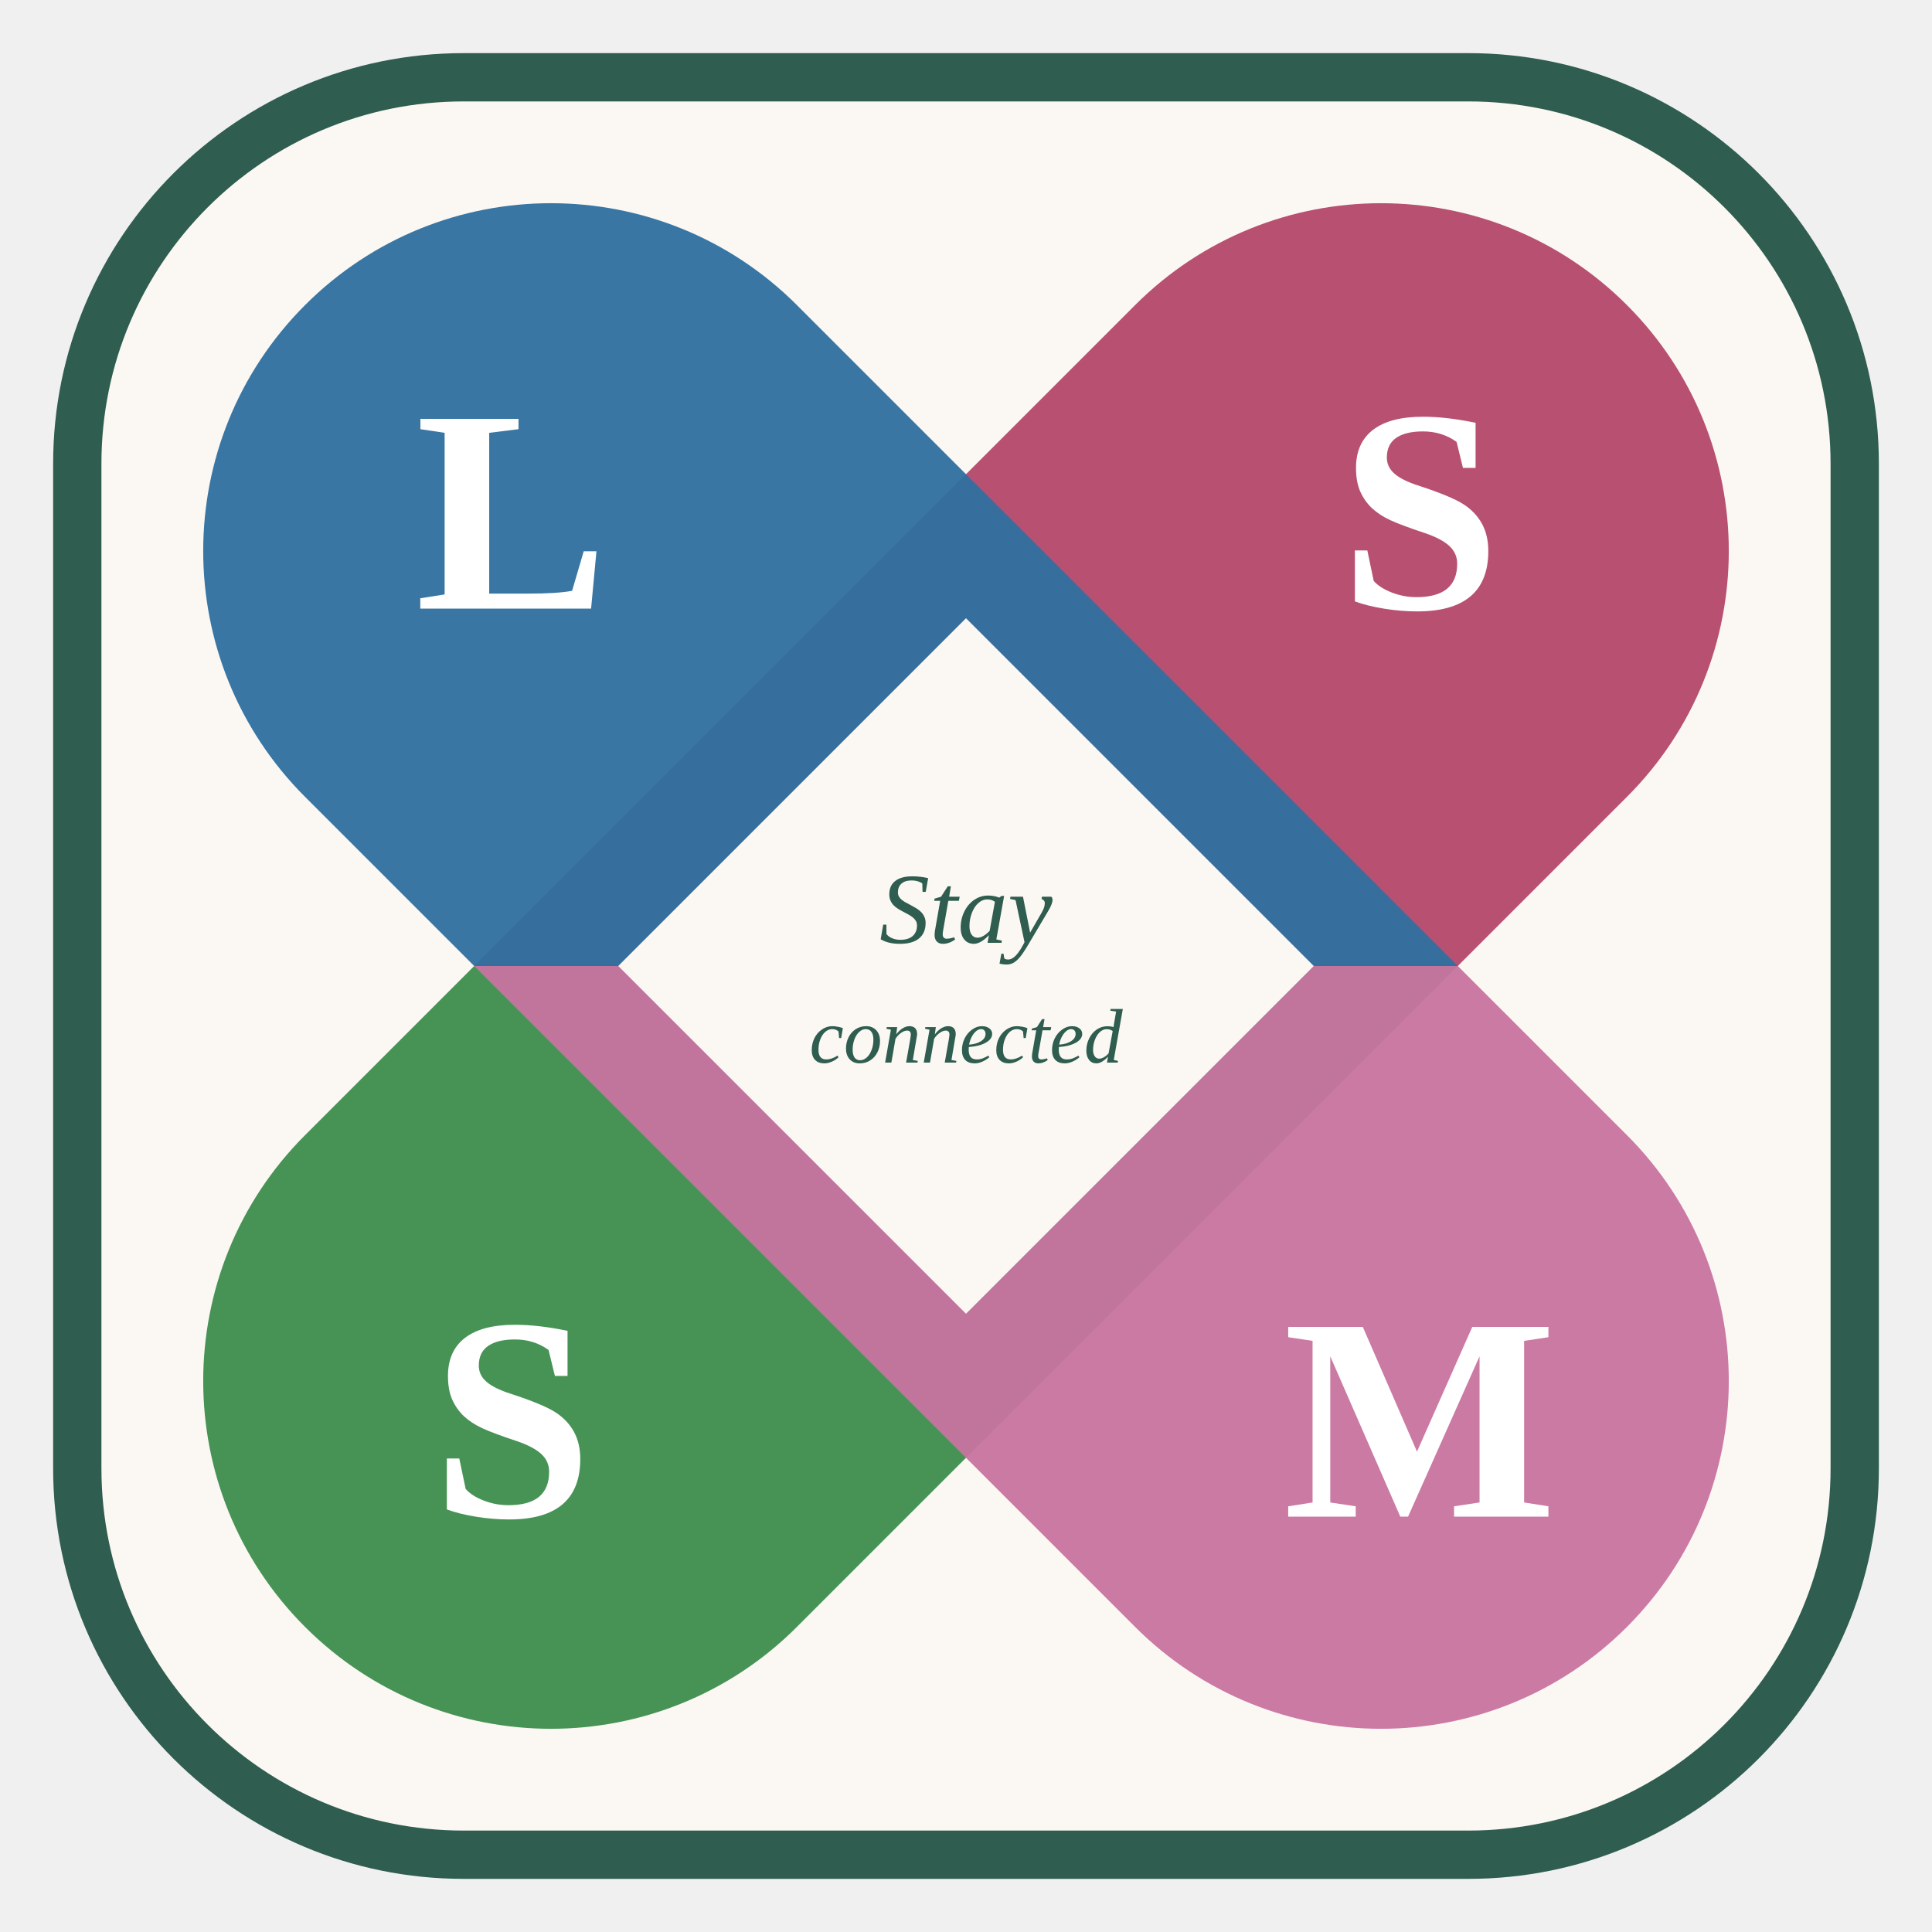
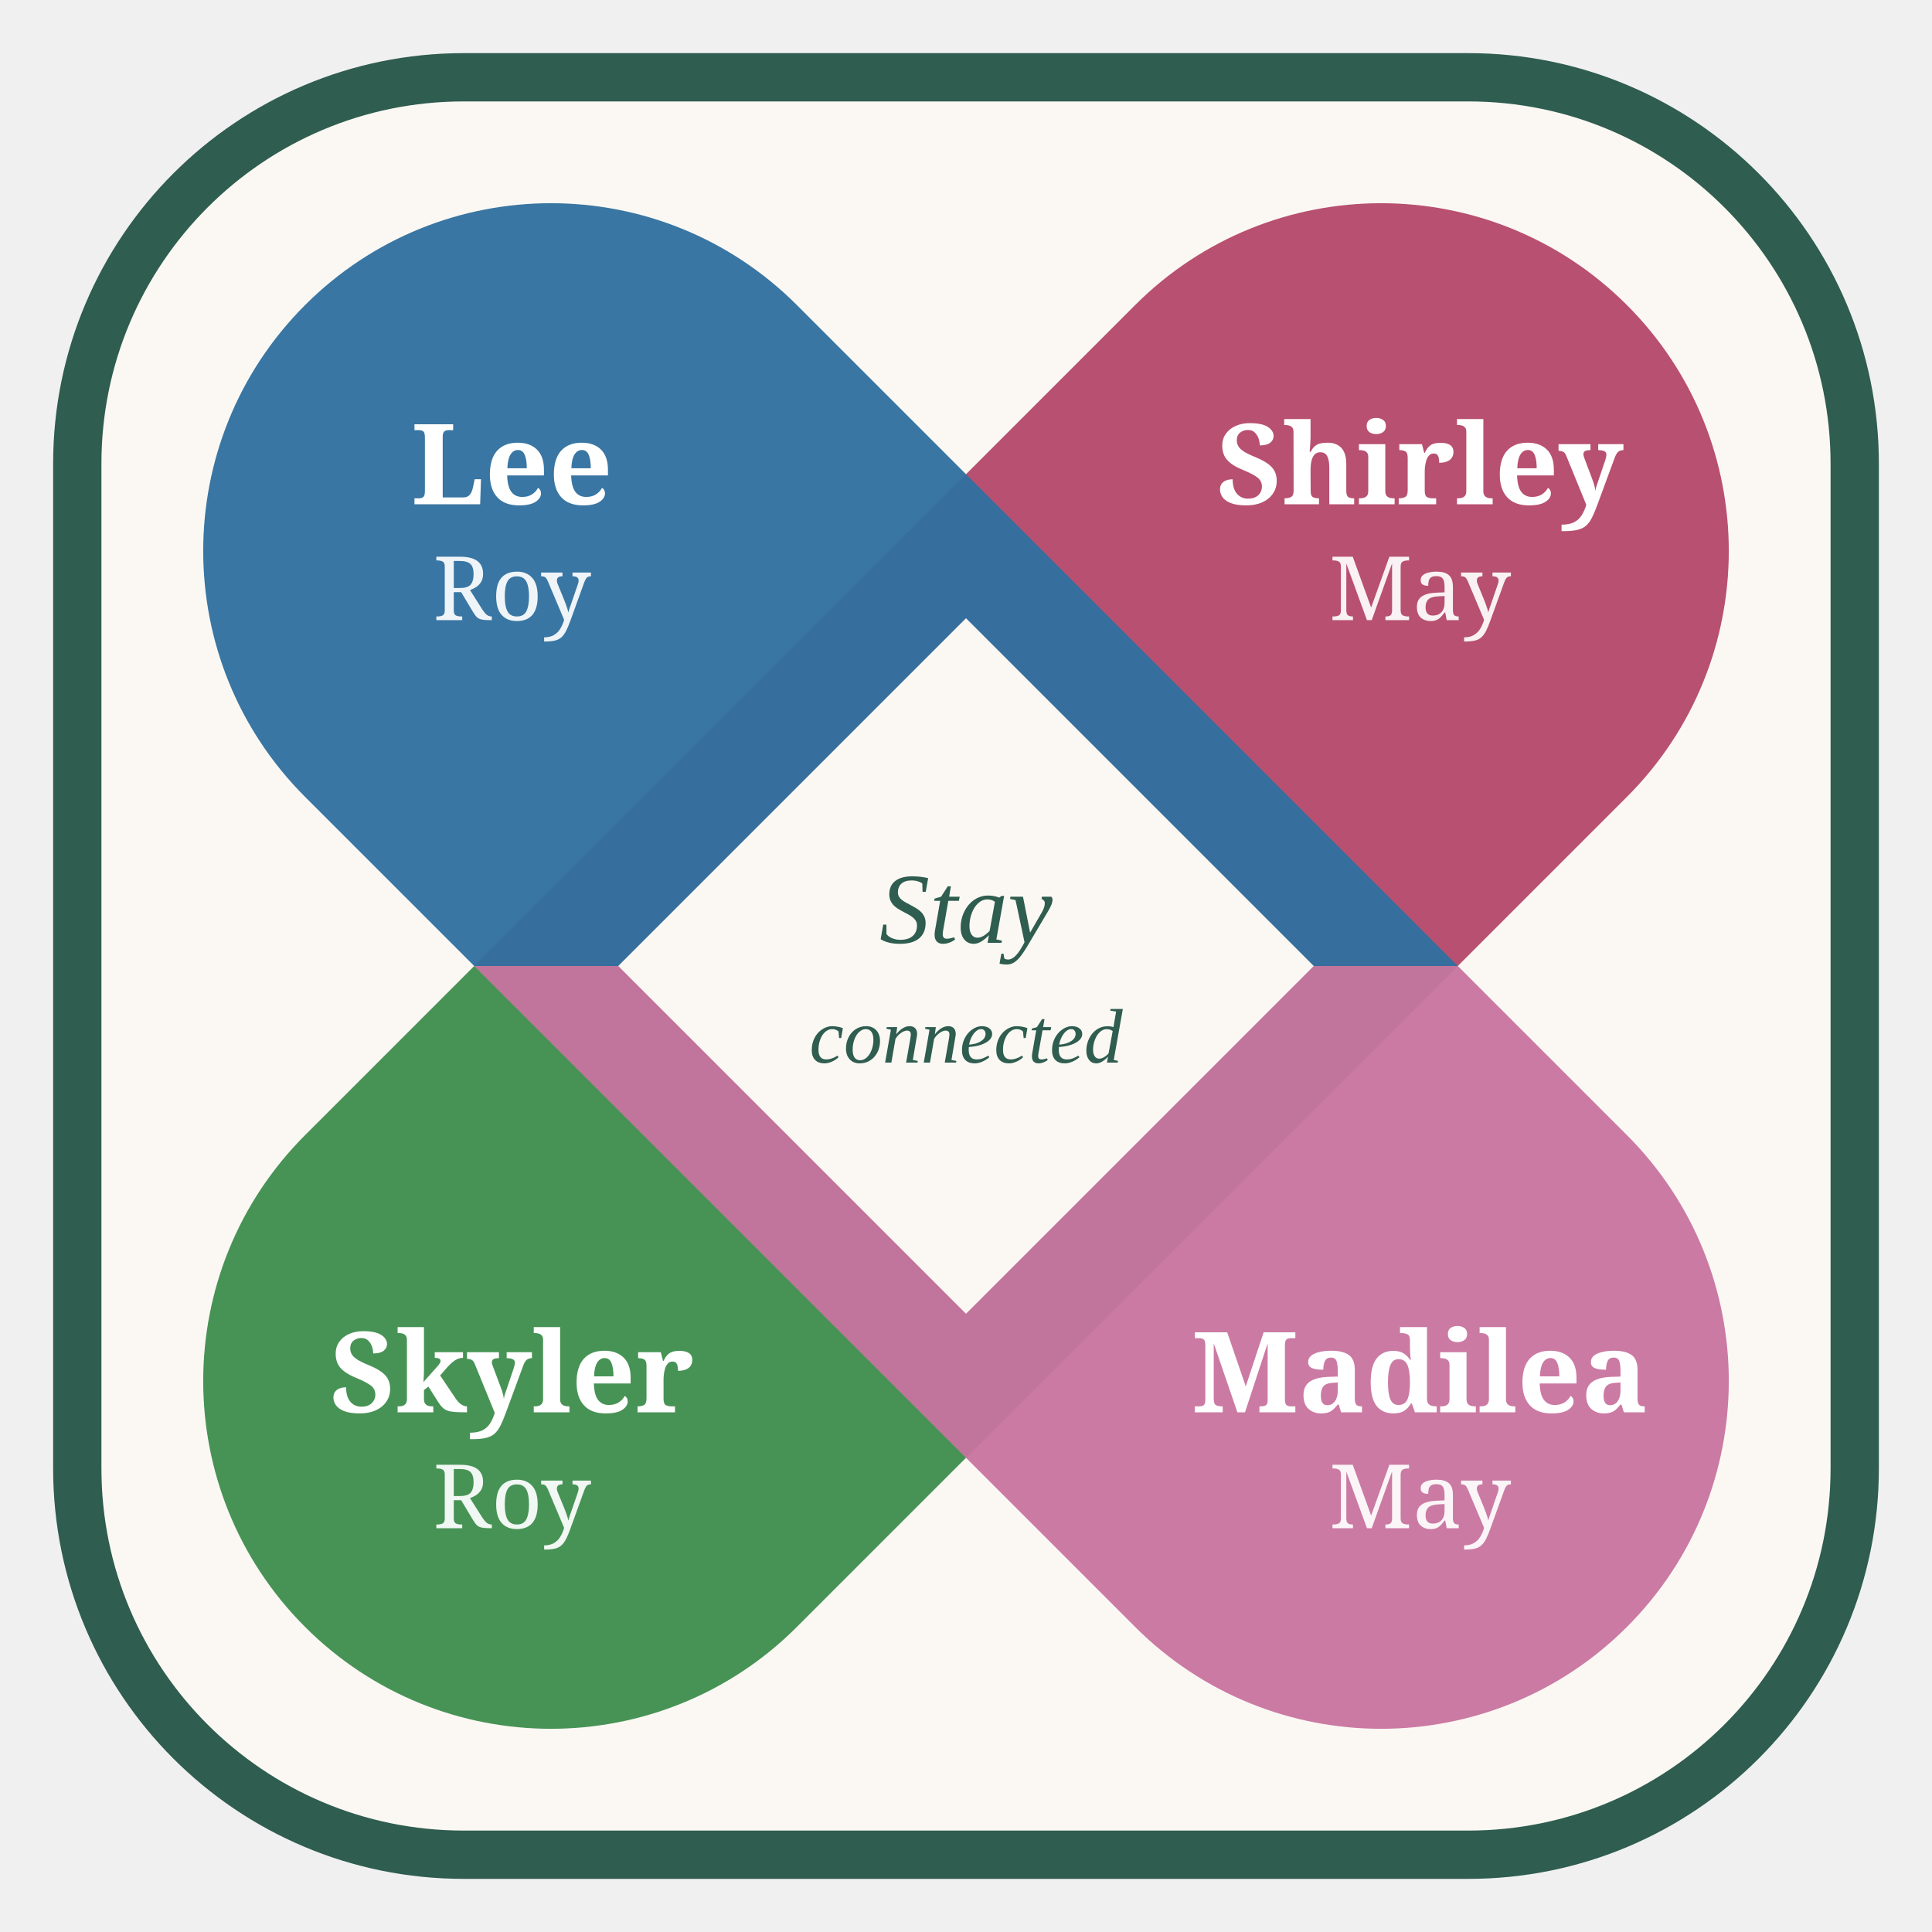
<svg xmlns="http://www.w3.org/2000/svg" viewBox="0 0 512 512" width="512" height="512">
  <defs>
    <linearGradient id="gA" gradientUnits="userSpaceOnUse" x1="40.96" y1="40.96" x2="471.04" y2="471.04">
      <stop offset="0.5" stop-color="#2f6f9f" />
      <stop offset="0.5" stop-color="#c873a0" />
    </linearGradient>
    <linearGradient id="gB" gradientUnits="userSpaceOnUse" x1="471.04" y1="40.96" x2="40.96" y2="471.04">
      <stop offset="0.5" stop-color="#b5476b" />
      <stop offset="0.5" stop-color="#3e8e4e" />
    </linearGradient>
    <clipPath id="clip">
      <rect x="20.48" y="20.48" width="471.04" height="471.04" rx="102.4" />
    </clipPath>
  </defs>
  <rect x="20.48" y="20.48" width="471.04" height="471.04" rx="102.4" fill="#fbf8f3" stroke="#2f5d50" stroke-width="12.8" />
  <g clip-path="url(#clip)">
    <rect x="8.294" y="163.84" width="495.411" height="184.32" rx="92.16" fill="url(#gB)" transform="rotate(-45 256.0 256.0)" opacity="0.95" />
    <rect x="8.294" y="163.84" width="495.411" height="184.32" rx="92.16" fill="url(#gA)" transform="rotate(45 256.0 256.0)" opacity="0.95" />
  </g>
  <path d="M256.0 163.84 L348.16 256.0 L256.0 348.16 L163.84 256.0 Z" fill="#fbf8f3" />
  <text x="256.0" y="249.856" text-anchor="middle" font-family="Georgia, 'Times New Roman', serif" font-style="italic" font-size="26.624" fill="#2f5d50">Stay</text>
  <text x="256.0" y="281.6" text-anchor="middle" font-family="Georgia, 'Times New Roman', serif" font-style="italic" font-size="20.48" fill="#2f5d50">connected</text>
-   <text x="135.68" y="161.28" text-anchor="middle" font-family="Georgia, 'Times New Roman', serif" font-weight="700" font-size="76.8" fill="#fff">L</text>
-   <text x="376.32" y="161.28" text-anchor="middle" font-family="Georgia, 'Times New Roman', serif" font-weight="700" font-size="76.8" fill="#fff">S</text>
-   <text x="135.68" y="401.92" text-anchor="middle" font-family="Georgia, 'Times New Roman', serif" font-weight="700" font-size="76.8" fill="#fff">S</text>
-   <text x="376.32" y="401.92" text-anchor="middle" font-family="Georgia, 'Times New Roman', serif" font-weight="700" font-size="76.8" fill="#fff">M</text>
+   <text x="135.68" y="133.632" text-anchor="middle" font-family="Georgia, serif" font-weight="700" font-size="29.696" fill="#fff">Lee</text>
+   <text x="135.68" y="164.352" text-anchor="middle" font-family="Georgia, serif" font-size="23.552" fill="#fff" opacity="0.92">Roy</text>
+   <text x="376.32" y="133.632" text-anchor="middle" font-family="Georgia, serif" font-weight="700" font-size="29.696" fill="#fff">Shirley</text>
+   <text x="376.32" y="164.352" text-anchor="middle" font-family="Georgia, serif" font-size="23.552" fill="#fff" opacity="0.92">May</text>
+   <text x="135.68" y="374.272" text-anchor="middle" font-family="Georgia, serif" font-weight="700" font-size="29.696" fill="#fff">Skyler</text>
+   <text x="135.68" y="404.992" text-anchor="middle" font-family="Georgia, serif" font-size="23.552" fill="#fff" opacity="0.92">Roy</text>
+   <text x="376.32" y="374.272" text-anchor="middle" font-family="Georgia, serif" font-weight="700" font-size="29.696" fill="#fff">Madilea</text>
+   <text x="376.32" y="404.992" text-anchor="middle" font-family="Georgia, serif" font-size="23.552" fill="#fff" opacity="0.92">May</text>
</svg>
